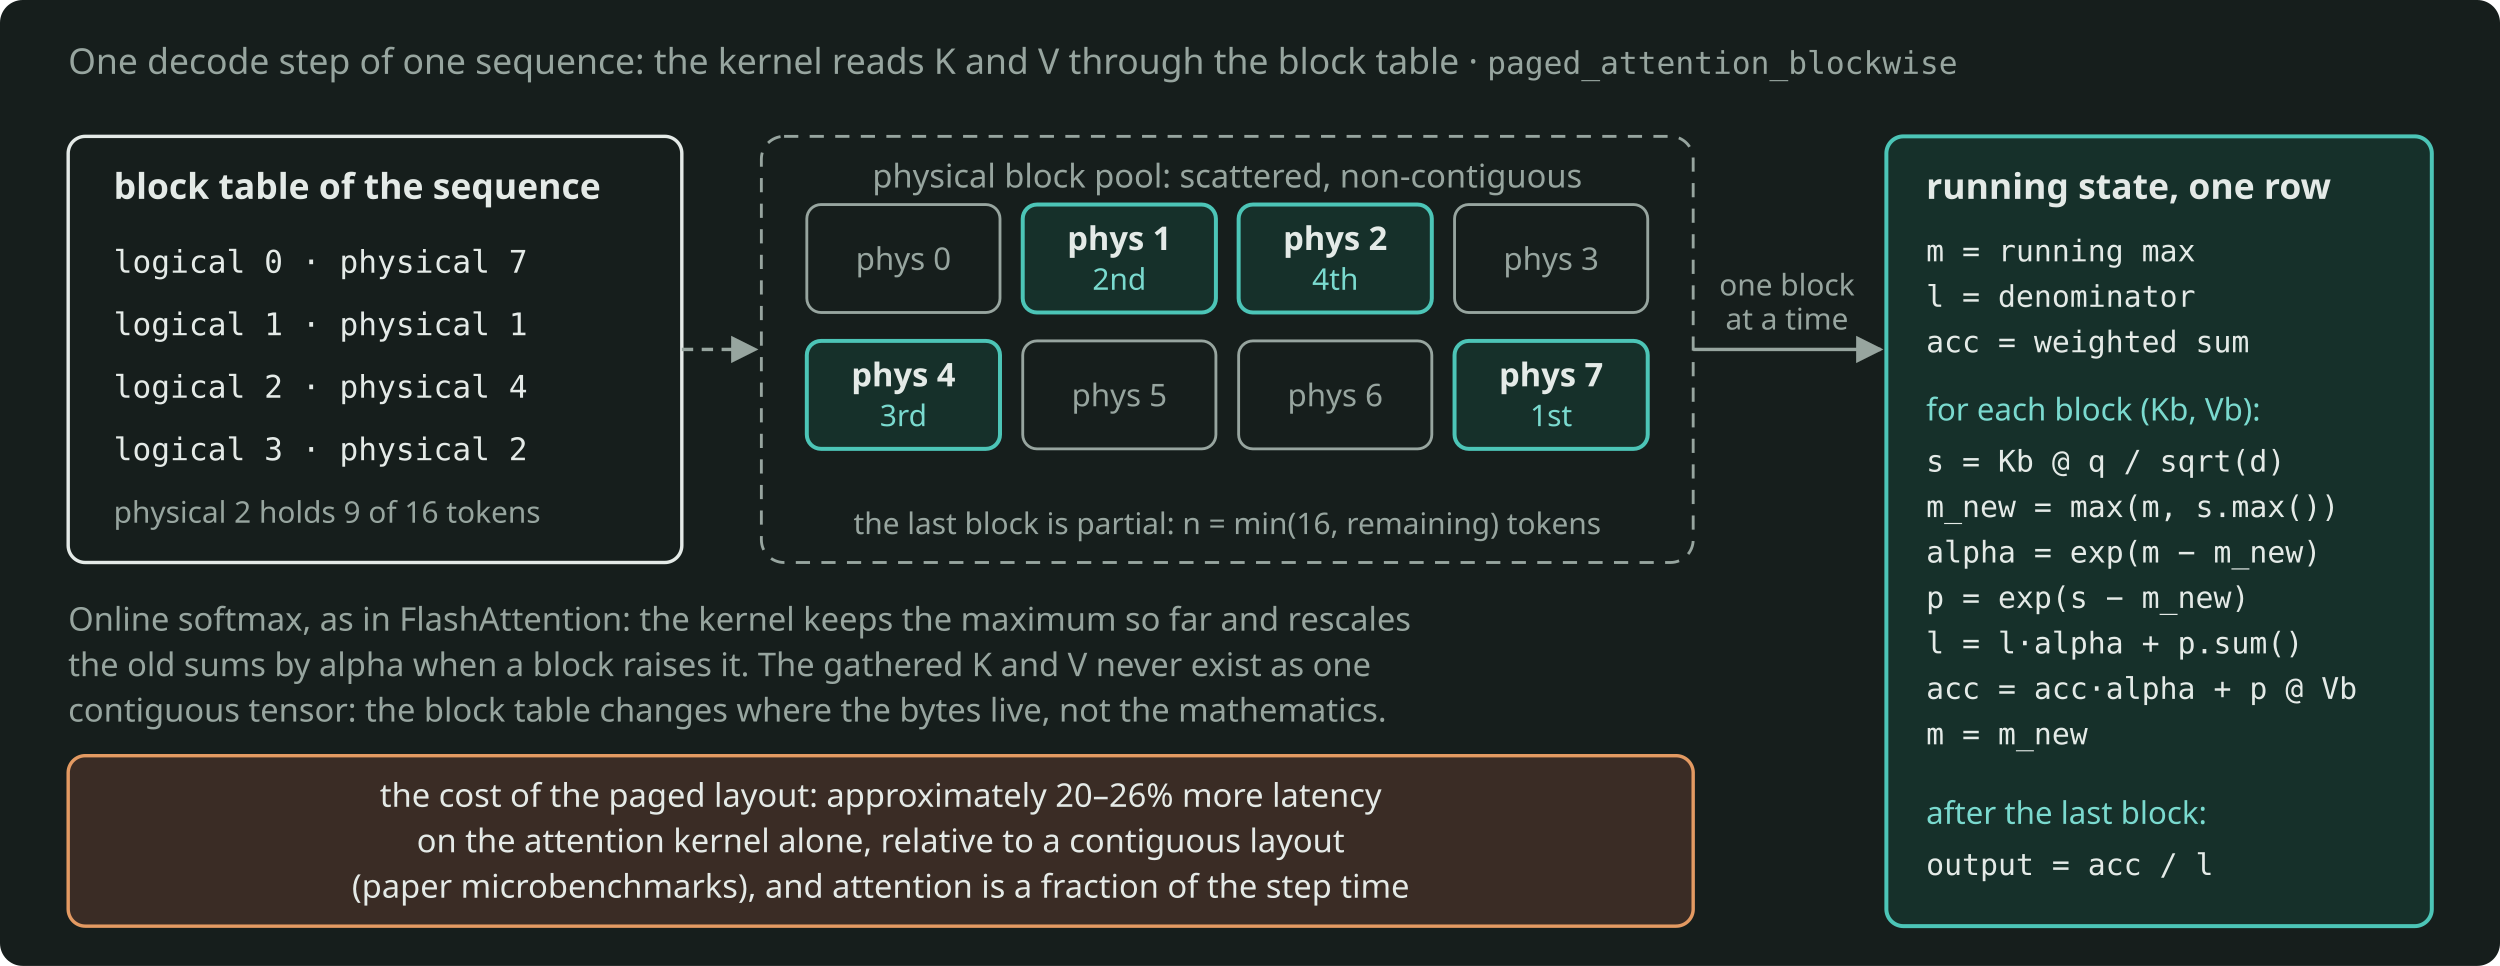
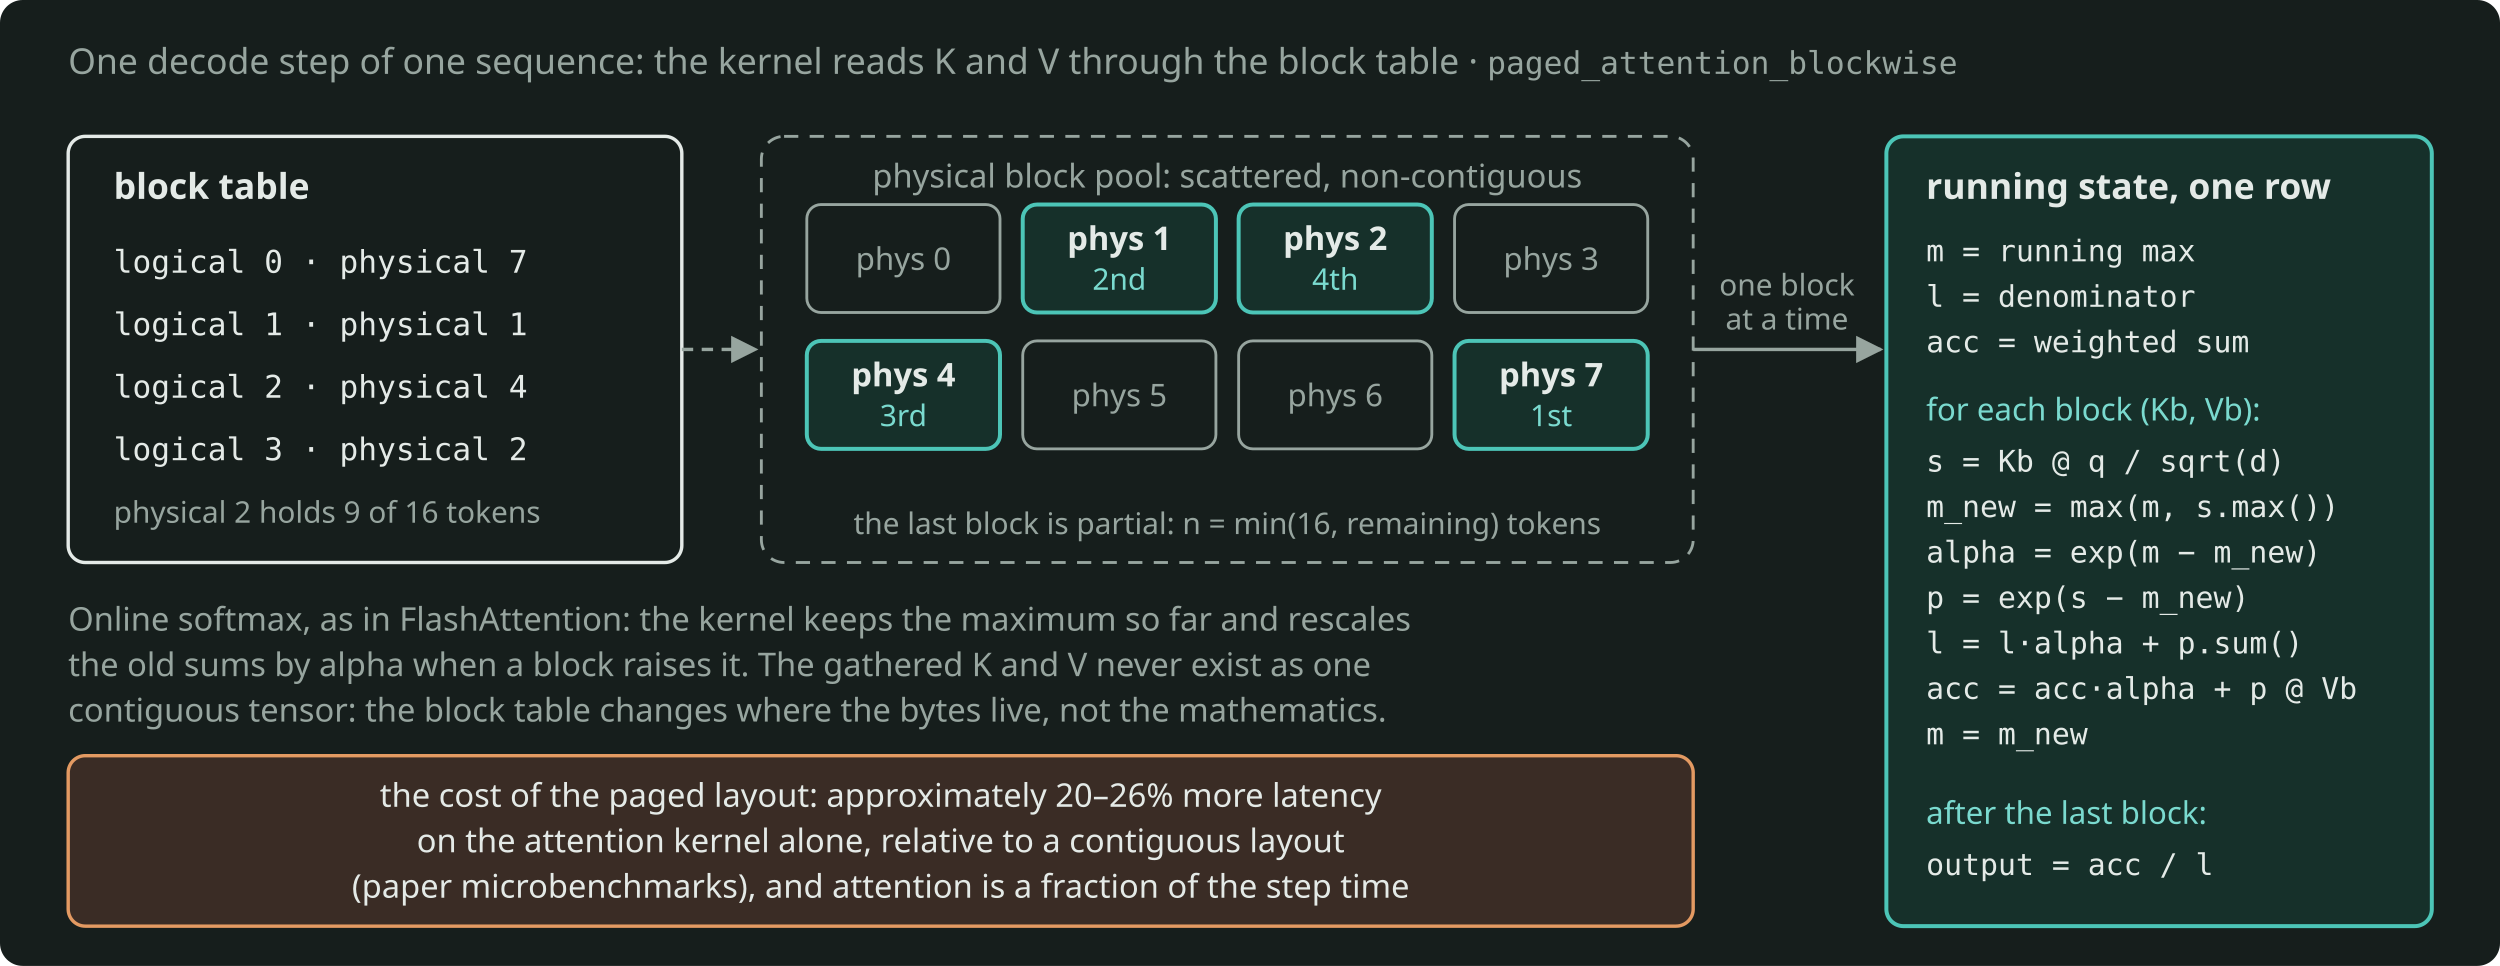
<svg xmlns="http://www.w3.org/2000/svg" width="880" height="340" viewBox="0 0 880 340" role="img" aria-label="The PagedAttention kernel takes the block table, visits the physical blocks of the sequence one at a time in logical order, and folds each block into a running max, denominator and weighted sum." style="color: #E4EAE7">
  <rect x="0" y="0" width="880" height="340" rx="8" fill="#161E1C" />
  <defs>
    <marker id="arr" viewBox="0 0 10 10" refX="9" refY="5" markerWidth="8" markerHeight="8" orient="auto-start-reverse">
      <path d="M0 0 L10 5 L0 10 z" fill="#97A59F" />
    </marker>
  </defs>
  <g font-family="Bricolage Grotesque, system-ui, sans-serif" font-size="12.5" fill="currentColor">
    <text x="24" y="26" fill="#97A59F">One decode step of one sequence: the kernel reads K and V through the block table · <tspan font-family="JetBrains Mono, monospace" font-size="11">paged_attention_blockwise</tspan>
    </text>
    <rect x="24" y="48" width="216" height="150" rx="6" fill="none" stroke="currentColor" stroke-width="1.2" />
-     <text x="40" y="70" font-weight="600">block table of the sequence</text>
+     <text x="40" y="70" font-weight="600">block table</text>
    <g font-family="JetBrains Mono, monospace" font-size="11">
      <text x="40" y="96">logical 0  ·  physical 7</text>
      <text x="40" y="118">logical 1  ·  physical 1</text>
      <text x="40" y="140">logical 2  ·  physical 4</text>
      <text x="40" y="162">logical 3  ·  physical 2</text>
    </g>
    <text x="40" y="184" font-size="10.5" fill="#97A59F">physical 2 holds 9 of 16 tokens</text>
    <path d="M240 123 L266 123" fill="none" stroke="#97A59F" stroke-width="1.2" stroke-dasharray="4 3" marker-end="url(#arr)" />
    <rect x="268" y="48" width="328" height="150" rx="8" fill="none" stroke="#97A59F" stroke-width="1" stroke-dasharray="5 4" />
    <text x="432" y="66" text-anchor="middle" font-size="11.5" fill="#97A59F">physical block pool: scattered, non-contiguous</text>
    <rect x="284" y="72" width="68" height="38" rx="5" fill="none" stroke="#97A59F" stroke-width="1" />
    <text x="318" y="95" text-anchor="middle" font-size="11" fill="#97A59F">phys 0</text>
    <rect x="360" y="72" width="68" height="38" rx="5" fill="#16302A" stroke="#4CC5B7" stroke-width="1.4" />
    <text x="394" y="88" text-anchor="middle" font-weight="600" font-size="11.5">phys 1</text>
    <text x="394" y="102" text-anchor="middle" font-size="10.5" fill="#7ADACF">2nd</text>
    <rect x="436" y="72" width="68" height="38" rx="5" fill="#16302A" stroke="#4CC5B7" stroke-width="1.4" />
    <text x="470" y="88" text-anchor="middle" font-weight="600" font-size="11.5">phys 2</text>
    <text x="470" y="102" text-anchor="middle" font-size="10.5" fill="#7ADACF">4th</text>
    <rect x="512" y="72" width="68" height="38" rx="5" fill="none" stroke="#97A59F" stroke-width="1" />
    <text x="546" y="95" text-anchor="middle" font-size="11" fill="#97A59F">phys 3</text>
    <rect x="284" y="120" width="68" height="38" rx="5" fill="#16302A" stroke="#4CC5B7" stroke-width="1.4" />
    <text x="318" y="136" text-anchor="middle" font-weight="600" font-size="11.5">phys 4</text>
    <text x="318" y="150" text-anchor="middle" font-size="10.5" fill="#7ADACF">3rd</text>
    <rect x="360" y="120" width="68" height="38" rx="5" fill="none" stroke="#97A59F" stroke-width="1" />
    <text x="394" y="143" text-anchor="middle" font-size="11" fill="#97A59F">phys 5</text>
    <rect x="436" y="120" width="68" height="38" rx="5" fill="none" stroke="#97A59F" stroke-width="1" />
    <text x="470" y="143" text-anchor="middle" font-size="11" fill="#97A59F">phys 6</text>
    <rect x="512" y="120" width="68" height="38" rx="5" fill="#16302A" stroke="#4CC5B7" stroke-width="1.4" />
    <text x="546" y="136" text-anchor="middle" font-weight="600" font-size="11.5">phys 7</text>
    <text x="546" y="150" text-anchor="middle" font-size="10.5" fill="#7ADACF">1st</text>
    <text x="432" y="188" text-anchor="middle" font-size="10.5" fill="#97A59F">the last block is partial: n = min(16, remaining) tokens</text>
    <path d="M596 123 L662 123" fill="none" stroke="#97A59F" stroke-width="1.2" marker-end="url(#arr)" />
    <text x="629" y="104" text-anchor="middle" font-size="10.5" fill="#97A59F">one block</text>
    <text x="629" y="116" text-anchor="middle" font-size="10.5" fill="#97A59F">at a time</text>
    <rect x="664" y="48" width="192" height="278" rx="6" fill="#16302A" stroke="#4CC5B7" stroke-width="1.4" />
    <text x="678" y="70" font-weight="600">running state, one row</text>
    <g font-family="JetBrains Mono, monospace" font-size="10.5">
      <text x="678" y="92">m   = running max</text>
      <text x="678" y="108">l   = denominator</text>
      <text x="678" y="124">acc = weighted sum</text>
      <text x="678" y="148" font-family="Bricolage Grotesque, system-ui, sans-serif" font-size="11" fill="#7ADACF">for each block (Kb, Vb):</text>
      <text x="678" y="166">s = Kb @ q / sqrt(d)</text>
      <text x="678" y="182">m_new = max(m, s.max())</text>
      <text x="678" y="198">alpha = exp(m − m_new)</text>
      <text x="678" y="214">p = exp(s − m_new)</text>
      <text x="678" y="230">l = l·alpha + p.sum()</text>
      <text x="678" y="246">acc = acc·alpha + p @ Vb</text>
      <text x="678" y="262">m = m_new</text>
      <text x="678" y="290" font-family="Bricolage Grotesque, system-ui, sans-serif" font-size="11" fill="#7ADACF">after the last block:</text>
      <text x="678" y="308">output = acc / l</text>
    </g>
    <text x="24" y="222" font-size="11.5" fill="#97A59F">Online softmax, as in FlashAttention: the kernel keeps the maximum so far and rescales</text>
    <text x="24" y="238" font-size="11.5" fill="#97A59F">the old sums by alpha when a block raises it. The gathered K and V never exist as one</text>
    <text x="24" y="254" font-size="11.5" fill="#97A59F">contiguous tensor: the block table changes where the bytes live, not the mathematics.</text>
    <rect x="24" y="266" width="572" height="60" rx="6" fill="#3A2C25" stroke="#E39A62" stroke-width="1.2" />
    <text x="310" y="284" text-anchor="middle" font-size="11.5">the cost of the paged layout: approximately 20–26% more latency</text>
    <text x="310" y="300" text-anchor="middle" font-size="11.5">on the attention kernel alone, relative to a contiguous layout</text>
    <text x="310" y="316" text-anchor="middle" font-size="11.5">(paper microbenchmarks), and attention is a fraction of the step time</text>
  </g>
</svg>
